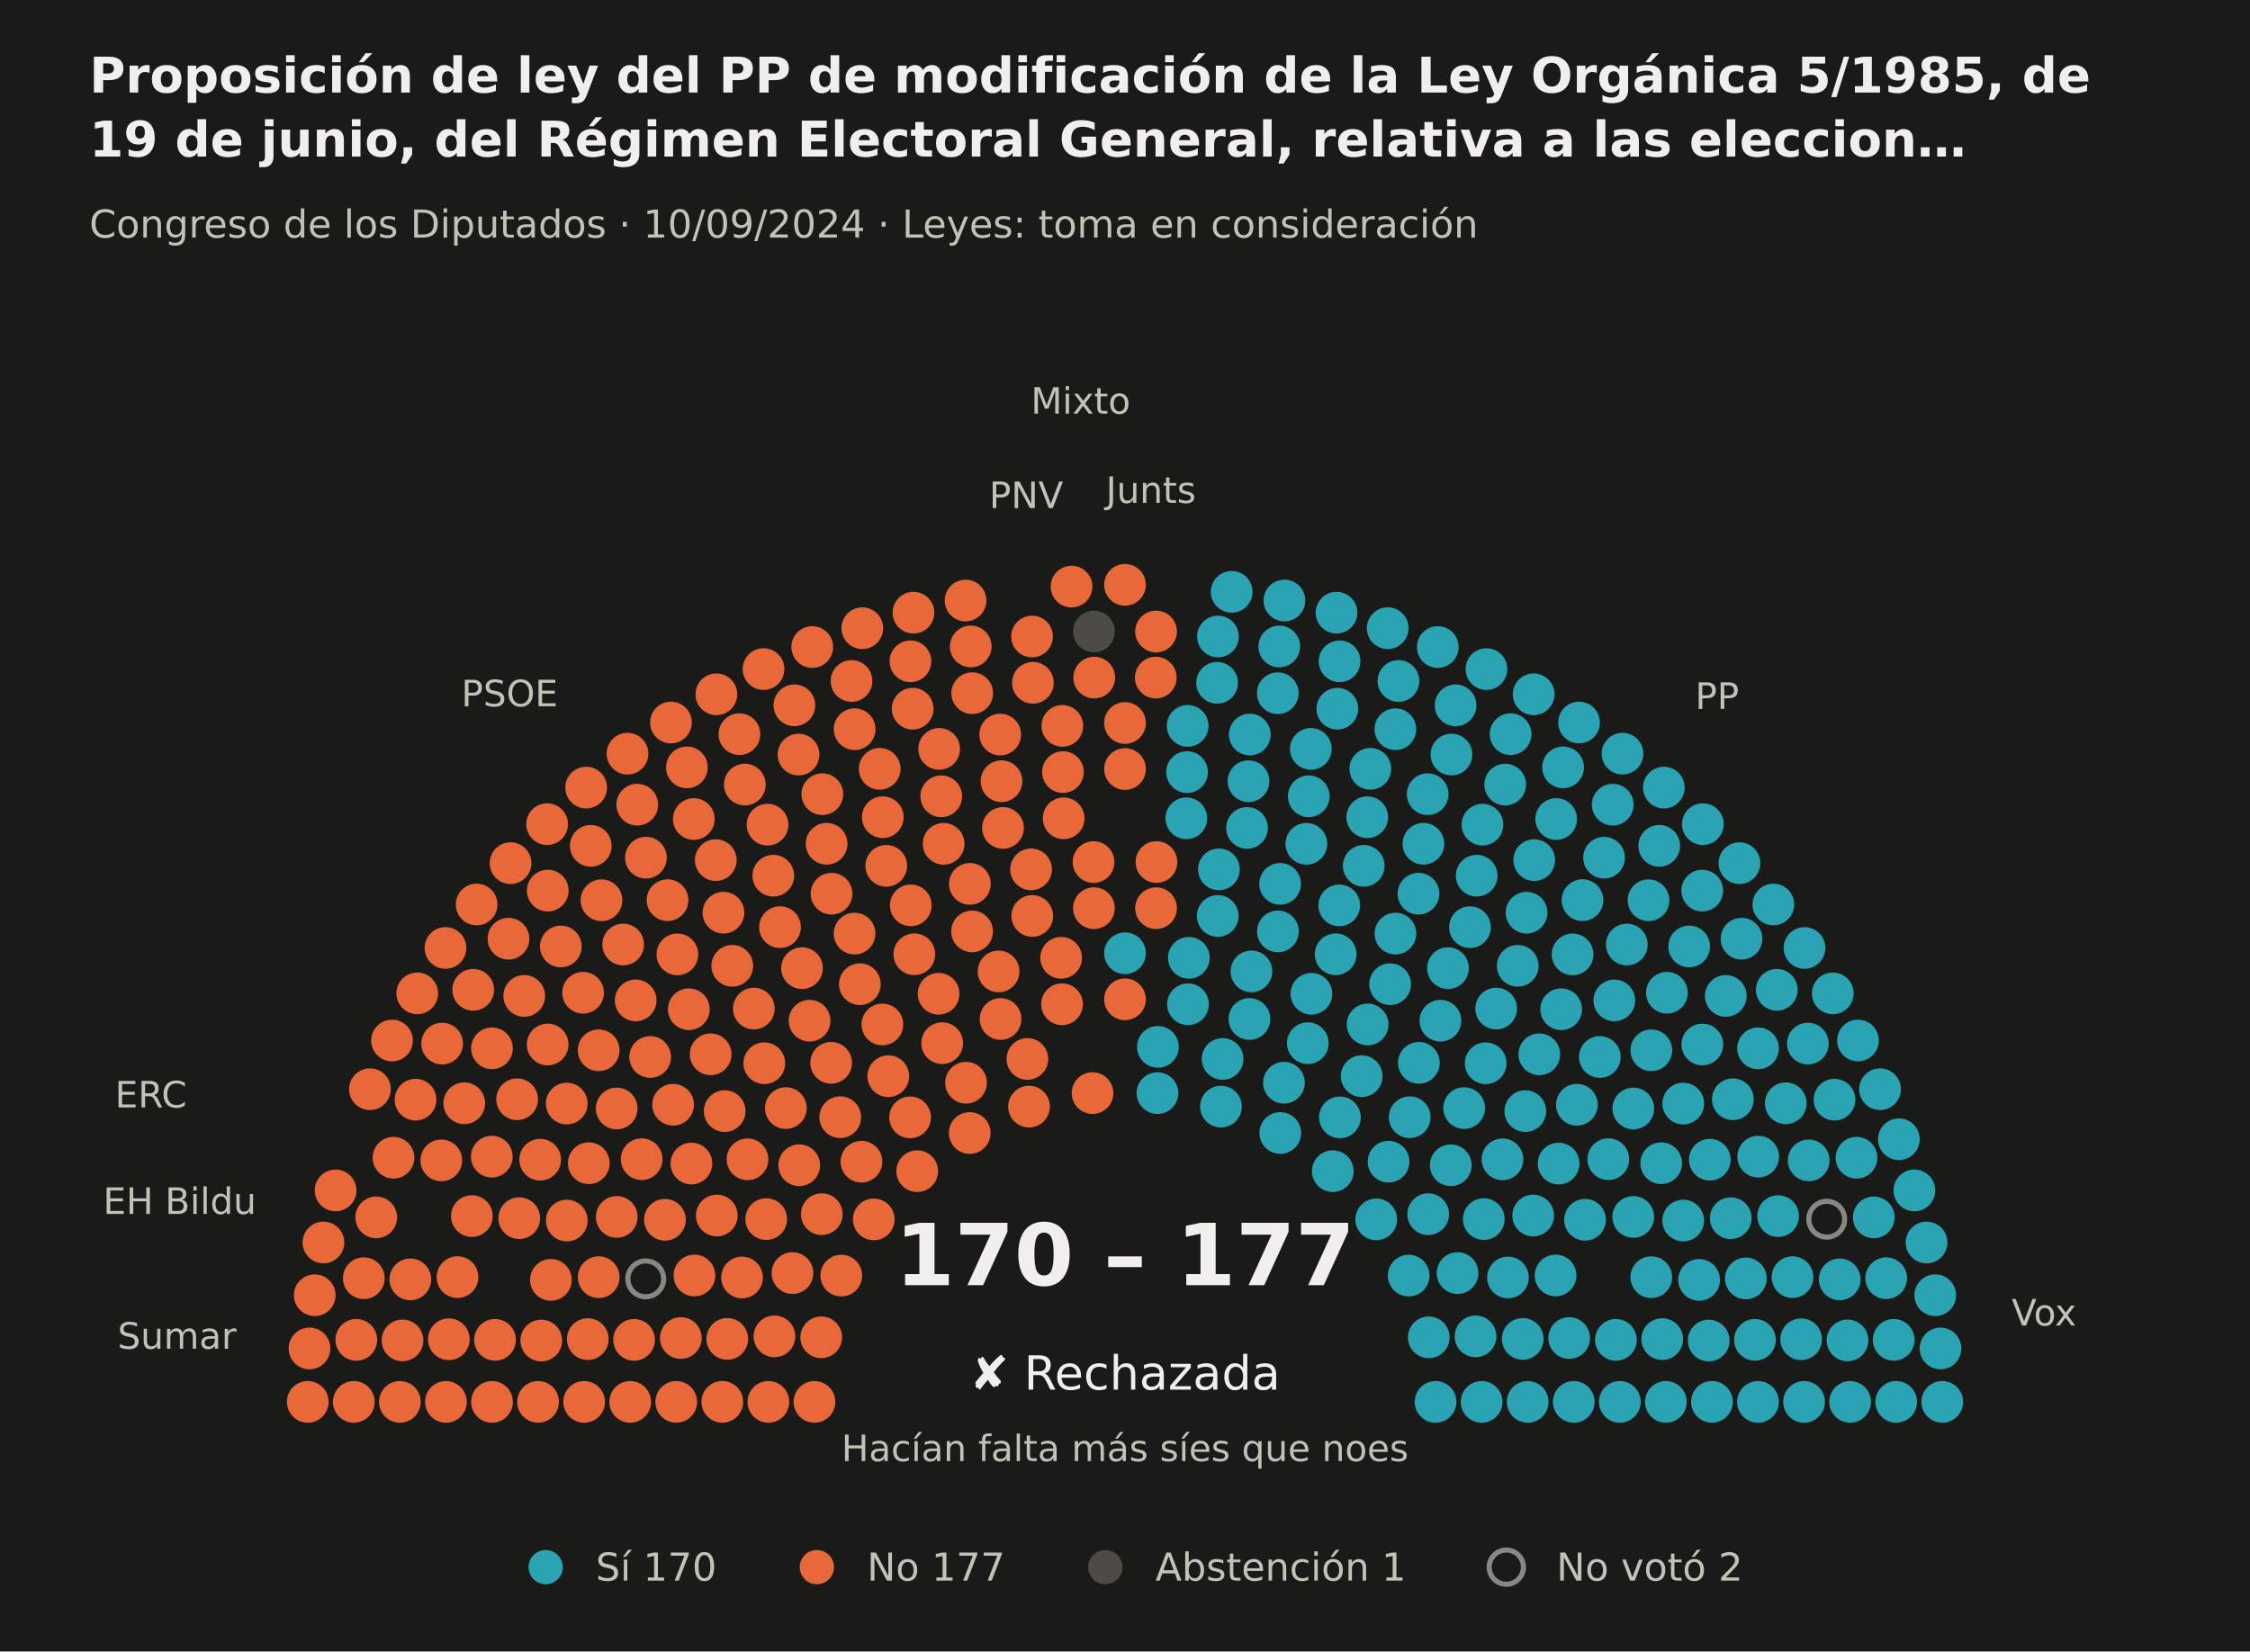
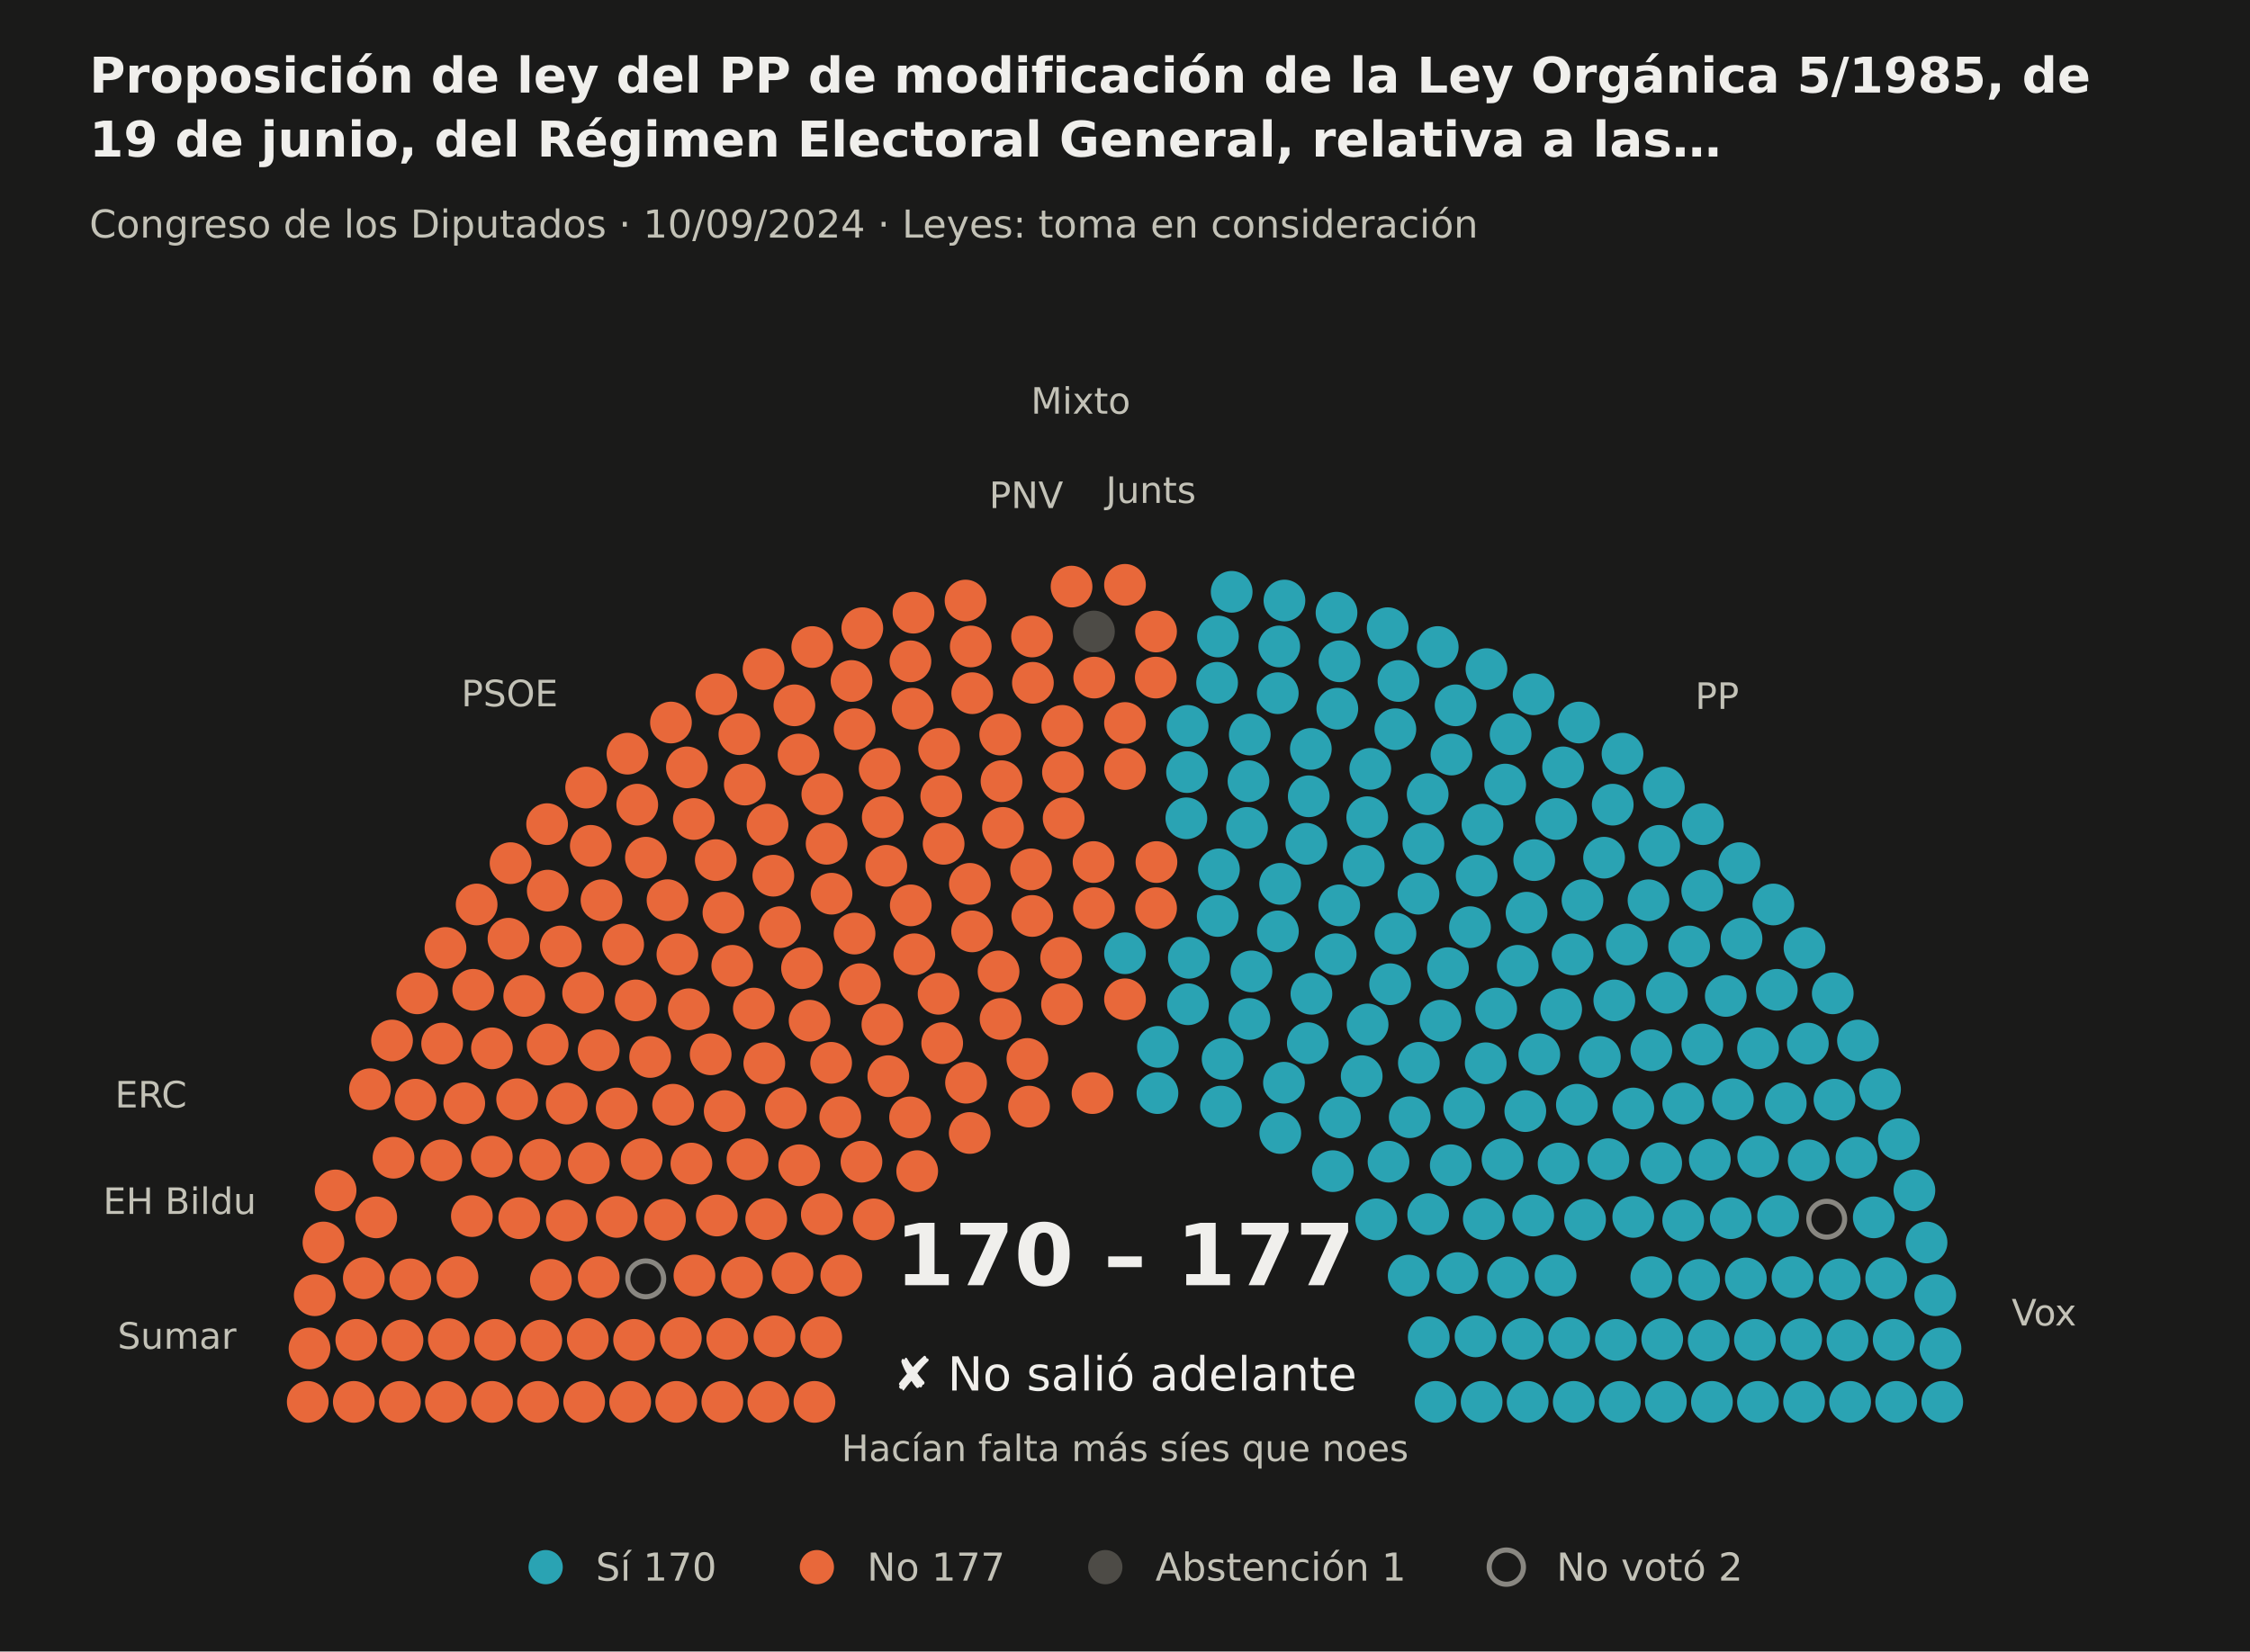
<svg xmlns="http://www.w3.org/2000/svg" xmlns:xlink="http://www.w3.org/1999/xlink" width="525.6pt" height="385.884pt" viewBox="0 0 525.6 385.884" version="1.1">
  <defs>
    <style type="text/css">*{stroke-linejoin: round; stroke-linecap: butt}</style>
  </defs>
  <g id="figure_1">
    <g id="patch_1">
      <path d="M 0 385.884  L 525.6 385.884  L 525.6 0  L 0 0  z " style="fill: #1a1a19" />
    </g>
    <g id="axes_1">
      <g id="PathCollection_1">
        <defs>
          <path id="m3e438a8b8c" d="M 0 4.873  C 1.292 4.873 2.532 4.36 3.446 3.446  C 4.36 2.532 4.873 1.292 4.873 0  C 4.873 -1.292 4.36 -2.532 3.446 -3.446  C 2.532 -4.36 1.292 -4.873 0 -4.873  C -1.292 -4.873 -2.532 -4.36 -3.446 -3.446  C -4.36 -2.532 -4.873 -1.292 -4.873 0  C -4.873 1.292 -4.36 2.532 -3.446 3.446  C -2.532 4.36 -1.292 4.873 0 4.873  z " />
        </defs>
        <g clip-path="url(#p0f7a6aeadc)">
          <use xlink:href="#m3e438a8b8c" x="262.8" y="222.732" style="fill: #2aa3b3" />
          <use xlink:href="#m3e438a8b8c" x="270.486" y="244.608" style="fill: #2aa3b3" />
          <use xlink:href="#m3e438a8b8c" x="277.436" y="169.607" style="fill: #2aa3b3" />
          <use xlink:href="#m3e438a8b8c" x="277.294" y="180.403" style="fill: #2aa3b3" />
          <use xlink:href="#m3e438a8b8c" x="270.383" y="255.411" style="fill: #2aa3b3" />
          <use xlink:href="#m3e438a8b8c" x="277.132" y="191.202" style="fill: #2aa3b3" />
          <use xlink:href="#m3e438a8b8c" x="284.515" y="148.723" style="fill: #2aa3b3" />
          <use xlink:href="#m3e438a8b8c" x="284.315" y="159.542" style="fill: #2aa3b3" />
          <use xlink:href="#m3e438a8b8c" x="287.719" y="138.283" style="fill: #2aa3b3" />
          <use xlink:href="#m3e438a8b8c" x="277.718" y="223.799" style="fill: #2aa3b3" />
          <use xlink:href="#m3e438a8b8c" x="277.515" y="234.651" style="fill: #2aa3b3" />
          <use xlink:href="#m3e438a8b8c" x="284.74" y="203.131" style="fill: #2aa3b3" />
          <use xlink:href="#m3e438a8b8c" x="291.948" y="171.631" style="fill: #2aa3b3" />
          <use xlink:href="#m3e438a8b8c" x="284.459" y="214.019" style="fill: #2aa3b3" />
          <use xlink:href="#m3e438a8b8c" x="291.648" y="182.532" style="fill: #2aa3b3" />
          <use xlink:href="#m3e438a8b8c" x="300.045" y="140.318" style="fill: #2aa3b3" />
          <use xlink:href="#m3e438a8b8c" x="298.834" y="151.05" style="fill: #2aa3b3" />
          <use xlink:href="#m3e438a8b8c" x="291.306" y="193.447" style="fill: #2aa3b3" />
          <use xlink:href="#m3e438a8b8c" x="298.487" y="161.972" style="fill: #2aa3b3" />
          <use xlink:href="#m3e438a8b8c" x="312.211" y="143.155" style="fill: #2aa3b3" />
          <use xlink:href="#m3e438a8b8c" x="285.598" y="247.433" style="fill: #2aa3b3" />
          <use xlink:href="#m3e438a8b8c" x="306.211" y="174.986" style="fill: #2aa3b3" />
          <use xlink:href="#m3e438a8b8c" x="312.921" y="154.522" style="fill: #2aa3b3" />
          <use xlink:href="#m3e438a8b8c" x="292.333" y="226.978" style="fill: #2aa3b3" />
          <use xlink:href="#m3e438a8b8c" x="299.037" y="206.519" style="fill: #2aa3b3" />
          <use xlink:href="#m3e438a8b8c" x="305.724" y="186.058" style="fill: #2aa3b3" />
          <use xlink:href="#m3e438a8b8c" x="312.401" y="165.595" style="fill: #2aa3b3" />
          <use xlink:href="#m3e438a8b8c" x="285.218" y="258.564" style="fill: #2aa3b3" />
          <use xlink:href="#m3e438a8b8c" x="291.868" y="238.096" style="fill: #2aa3b3" />
          <use xlink:href="#m3e438a8b8c" x="298.518" y="217.629" style="fill: #2aa3b3" />
          <use xlink:href="#m3e438a8b8c" x="305.169" y="197.162" style="fill: #2aa3b3" />
          <use xlink:href="#m3e438a8b8c" x="324.166" y="146.781" style="fill: #2aa3b3" />
          <use xlink:href="#m3e438a8b8c" x="326.682" y="159.117" style="fill: #2aa3b3" />
          <use xlink:href="#m3e438a8b8c" x="320.103" y="179.642" style="fill: #2aa3b3" />
          <use xlink:href="#m3e438a8b8c" x="325.958" y="170.385" style="fill: #2aa3b3" />
          <use xlink:href="#m3e438a8b8c" x="319.387" y="190.947" style="fill: #2aa3b3" />
          <use xlink:href="#m3e438a8b8c" x="335.858" y="151.182" style="fill: #2aa3b3" />
          <use xlink:href="#m3e438a8b8c" x="312.844" y="211.545" style="fill: #2aa3b3" />
          <use xlink:href="#m3e438a8b8c" x="318.567" y="202.305" style="fill: #2aa3b3" />
          <use xlink:href="#m3e438a8b8c" x="306.346" y="232.205" style="fill: #2aa3b3" />
          <use xlink:href="#m3e438a8b8c" x="312.014" y="222.973" style="fill: #2aa3b3" />
          <use xlink:href="#m3e438a8b8c" x="340.028" y="164.803" style="fill: #2aa3b3" />
          <use xlink:href="#m3e438a8b8c" x="347.237" y="156.337" style="fill: #2aa3b3" />
          <use xlink:href="#m3e438a8b8c" x="299.933" y="252.986" style="fill: #2aa3b3" />
          <use xlink:href="#m3e438a8b8c" x="333.507" y="185.56" style="fill: #2aa3b3" />
          <use xlink:href="#m3e438a8b8c" x="339.059" y="176.307" style="fill: #2aa3b3" />
          <use xlink:href="#m3e438a8b8c" x="305.505" y="243.745" style="fill: #2aa3b3" />
          <use xlink:href="#m3e438a8b8c" x="332.504" y="197.151" style="fill: #2aa3b3" />
          <use xlink:href="#m3e438a8b8c" x="299.073" y="264.732" style="fill: #2aa3b3" />
          <use xlink:href="#m3e438a8b8c" x="325.974" y="218.139" style="fill: #2aa3b3" />
          <use xlink:href="#m3e438a8b8c" x="331.354" y="208.82" style="fill: #2aa3b3" />
          <use xlink:href="#m3e438a8b8c" x="352.874" y="171.545" style="fill: #2aa3b3" />
          <use xlink:href="#m3e438a8b8c" x="358.255" y="162.226" style="fill: #2aa3b3" />
          <use xlink:href="#m3e438a8b8c" x="351.612" y="183.319" style="fill: #2aa3b3" />
          <use xlink:href="#m3e438a8b8c" x="346.307" y="192.69" style="fill: #2aa3b3" />
          <use xlink:href="#m3e438a8b8c" x="324.734" y="229.965" style="fill: #2aa3b3" />
          <use xlink:href="#m3e438a8b8c" x="319.473" y="239.373" style="fill: #2aa3b3" />
          <use xlink:href="#m3e438a8b8c" x="344.951" y="204.611" style="fill: #2aa3b3" />
          <use xlink:href="#m3e438a8b8c" x="368.863" y="168.823" style="fill: #2aa3b3" />
          <use xlink:href="#m3e438a8b8c" x="365.136" y="179.299" style="fill: #2aa3b3" />
          <use xlink:href="#m3e438a8b8c" x="318.091" y="251.457" style="fill: #2aa3b3" />
          <use xlink:href="#m3e438a8b8c" x="343.39" y="216.636" style="fill: #2aa3b3" />
          <use xlink:href="#m3e438a8b8c" x="363.524" y="191.371" style="fill: #2aa3b3" />
          <use xlink:href="#m3e438a8b8c" x="338.249" y="226.213" style="fill: #2aa3b3" />
          <use xlink:href="#m3e438a8b8c" x="313.003" y="261.079" style="fill: #2aa3b3" />
          <use xlink:href="#m3e438a8b8c" x="358.395" y="200.971" style="fill: #2aa3b3" />
          <use xlink:href="#m3e438a8b8c" x="379.018" y="176.1" style="fill: #2aa3b3" />
          <use xlink:href="#m3e438a8b8c" x="376.734" y="188.014" style="fill: #2aa3b3" />
          <use xlink:href="#m3e438a8b8c" x="356.606" y="213.255" style="fill: #2aa3b3" />
          <use xlink:href="#m3e438a8b8c" x="336.478" y="238.497" style="fill: #2aa3b3" />
          <use xlink:href="#m3e438a8b8c" x="331.447" y="248.336" style="fill: #2aa3b3" />
          <use xlink:href="#m3e438a8b8c" x="388.675" y="184.025" style="fill: #2aa3b3" />
          <use xlink:href="#m3e438a8b8c" x="374.711" y="200.403" style="fill: #2aa3b3" />
          <use xlink:href="#m3e438a8b8c" x="311.342" y="273.647" style="fill: #2aa3b3" />
          <use xlink:href="#m3e438a8b8c" x="354.543" y="225.668" style="fill: #2aa3b3" />
          <use xlink:href="#m3e438a8b8c" x="369.667" y="210.331" style="fill: #2aa3b3" />
          <use xlink:href="#m3e438a8b8c" x="349.505" y="235.657" style="fill: #2aa3b3" />
          <use xlink:href="#m3e438a8b8c" x="387.593" y="197.635" style="fill: #2aa3b3" />
          <use xlink:href="#m3e438a8b8c" x="329.315" y="261.044" style="fill: #2aa3b3" />
          <use xlink:href="#m3e438a8b8c" x="367.358" y="223" style="fill: #2aa3b3" />
          <use xlink:href="#m3e438a8b8c" x="397.793" y="192.565" style="fill: #2aa3b3" />
          <use xlink:href="#m3e438a8b8c" x="385.091" y="210.352" style="fill: #2aa3b3" />
          <use xlink:href="#m3e438a8b8c" x="347.059" y="248.434" style="fill: #2aa3b3" />
          <use xlink:href="#m3e438a8b8c" x="324.364" y="271.436" style="fill: #2aa3b3" />
          <use xlink:href="#m3e438a8b8c" x="380.028" y="220.691" style="fill: #2aa3b3" />
          <use xlink:href="#m3e438a8b8c" x="364.691" y="235.816" style="fill: #2aa3b3" />
          <use xlink:href="#m3e438a8b8c" x="397.643" y="208.098" style="fill: #2aa3b3" />
          <use xlink:href="#m3e438a8b8c" x="406.333" y="201.683" style="fill: #2aa3b3" />
          <use xlink:href="#m3e438a8b8c" x="342.023" y="258.912" style="fill: #2aa3b3" />
          <use xlink:href="#m3e438a8b8c" x="359.587" y="246.344" style="fill: #2aa3b3" />
          <use xlink:href="#m3e438a8b8c" x="377.103" y="233.752" style="fill: #2aa3b3" />
          <use xlink:href="#m3e438a8b8c" x="394.59" y="221.145" style="fill: #2aa3b3" />
          <use xlink:href="#m3e438a8b8c" x="414.258" y="211.34" style="fill: #2aa3b3" />
          <use xlink:href="#m3e438a8b8c" x="389.388" y="231.964" style="fill: #2aa3b3" />
          <use xlink:href="#m3e438a8b8c" x="406.819" y="219.336" style="fill: #2aa3b3" />
          <use xlink:href="#m3e438a8b8c" x="321.491" y="284.917" style="fill: #2aa3b3" />
          <use xlink:href="#m3e438a8b8c" x="338.901" y="272.268" style="fill: #2aa3b3" />
          <use xlink:href="#m3e438a8b8c" x="356.312" y="259.618" style="fill: #2aa3b3" />
          <use xlink:href="#m3e438a8b8c" x="373.722" y="246.969" style="fill: #2aa3b3" />
          <use xlink:href="#m3e438a8b8c" x="403.14" y="232.705" style="fill: #2aa3b3" />
          <use xlink:href="#m3e438a8b8c" x="385.748" y="245.408" style="fill: #2aa3b3" />
          <use xlink:href="#m3e438a8b8c" x="421.535" y="221.495" style="fill: #2aa3b3" />
          <use xlink:href="#m3e438a8b8c" x="368.361" y="258.13" style="fill: #2aa3b3" />
          <use xlink:href="#m3e438a8b8c" x="350.986" y="270.885" style="fill: #2aa3b3" />
          <use xlink:href="#m3e438a8b8c" x="415.06" y="231.275" style="fill: #2aa3b3" />
          <use xlink:href="#m3e438a8b8c" x="333.628" y="283.704" style="fill: #2aa3b3" />
          <use xlink:href="#m3e438a8b8c" x="397.668" y="244.052" style="fill: #2aa3b3" />
          <use xlink:href="#m3e438a8b8c" x="381.539" y="259.005" style="fill: #2aa3b3" />
          <use xlink:href="#m3e438a8b8c" x="428.132" y="232.104" style="fill: #2aa3b3" />
          <use xlink:href="#m3e438a8b8c" x="410.678" y="244.949" style="fill: #2aa3b3" />
          <use xlink:href="#m3e438a8b8c" x="364.089" y="271.874" style="fill: #2aa3b3" />
          <use xlink:href="#m3e438a8b8c" x="393.208" y="257.854" style="fill: #2aa3b3" />
          <use xlink:href="#m3e438a8b8c" x="422.314" y="243.839" style="fill: #2aa3b3" />
          <use xlink:href="#m3e438a8b8c" x="346.614" y="284.853" style="fill: #2aa3b3" />
          <use xlink:href="#m3e438a8b8c" x="375.708" y="270.854" style="fill: #2aa3b3" />
          <use xlink:href="#m3e438a8b8c" x="404.798" y="256.852" style="fill: #2aa3b3" />
          <use xlink:href="#m3e438a8b8c" x="434.021" y="243.122" style="fill: #2aa3b3" />
          <use xlink:href="#m3e438a8b8c" x="358.153" y="284.012" style="fill: #2aa3b3" />
          <use xlink:href="#m3e438a8b8c" x="417.152" y="257.787" style="fill: #2aa3b3" />
          <use xlink:href="#m3e438a8b8c" x="329.074" y="298.052" style="fill: #2aa3b3" />
          <use xlink:href="#m3e438a8b8c" x="388.054" y="271.792" style="fill: #2aa3b3" />
          <use xlink:href="#m3e438a8b8c" x="428.533" y="256.946" style="fill: #2aa3b3" />
          <use xlink:href="#m3e438a8b8c" x="399.412" y="270.972" style="fill: #2aa3b3" />
          <use xlink:href="#m3e438a8b8c" x="439.177" y="254.501" style="fill: #2aa3b3" />
          <use xlink:href="#m3e438a8b8c" x="370.27" y="285.008" style="fill: #2aa3b3" />
          <use xlink:href="#m3e438a8b8c" x="340.48" y="297.465" style="fill: #2aa3b3" />
          <use xlink:href="#m3e438a8b8c" x="410.716" y="270.255" style="fill: #2aa3b3" />
          <use xlink:href="#m3e438a8b8c" x="381.527" y="284.345" style="fill: #2aa3b3" />
          <use xlink:href="#m3e438a8b8c" x="422.513" y="271.129" style="fill: #2aa3b3" />
          <use xlink:href="#m3e438a8b8c" x="443.578" y="266.193" style="fill: #2aa3b3" />
          <use xlink:href="#m3e438a8b8c" x="433.678" y="270.511" style="fill: #2aa3b3" />
          <use xlink:href="#m3e438a8b8c" x="352.262" y="298.491" style="fill: #2aa3b3" />
          <use xlink:href="#m3e438a8b8c" x="393.197" y="285.19" style="fill: #2aa3b3" />
          <use xlink:href="#m3e438a8b8c" x="404.301" y="284.635" style="fill: #2aa3b3" />
          <use xlink:href="#m3e438a8b8c" x="363.38" y="298.026" style="fill: #2aa3b3" />
          <use xlink:href="#m3e438a8b8c" x="415.373" y="284.148" style="fill: #2aa3b3" />
          <use xlink:href="#m3e438a8b8c" x="447.204" y="278.148" style="fill: #2aa3b3" />
          <use xlink:href="#m3e438a8b8c" x="437.714" y="284.446" style="fill: #2aa3b3" />
          <use xlink:href="#m3e438a8b8c" x="385.741" y="298.421" style="fill: #2aa3b3" />
          <use xlink:href="#m3e438a8b8c" x="333.76" y="312.475" style="fill: #2aa3b3" />
          <use xlink:href="#m3e438a8b8c" x="396.911" y="299.052" style="fill: #2aa3b3" />
          <use xlink:href="#m3e438a8b8c" x="407.827" y="298.711" style="fill: #2aa3b3" />
          <use xlink:href="#m3e438a8b8c" x="450.041" y="290.314" style="fill: #2aa3b3" />
          <use xlink:href="#m3e438a8b8c" x="344.687" y="312.251" style="fill: #2aa3b3" />
          <use xlink:href="#m3e438a8b8c" x="418.727" y="298.411" style="fill: #2aa3b3" />
          <use xlink:href="#m3e438a8b8c" x="429.752" y="298.932" style="fill: #2aa3b3" />
          <use xlink:href="#m3e438a8b8c" x="440.616" y="298.661" style="fill: #2aa3b3" />
          <use xlink:href="#m3e438a8b8c" x="355.708" y="312.843" style="fill: #2aa3b3" />
          <use xlink:href="#m3e438a8b8c" x="366.559" y="312.64" style="fill: #2aa3b3" />
          <use xlink:href="#m3e438a8b8c" x="452.076" y="302.64" style="fill: #2aa3b3" />
          <use xlink:href="#m3e438a8b8c" x="377.475" y="313.072" style="fill: #2aa3b3" />
          <use xlink:href="#m3e438a8b8c" x="388.293" y="312.891" style="fill: #2aa3b3" />
          <use xlink:href="#m3e438a8b8c" x="399.156" y="313.227" style="fill: #2aa3b3" />
          <use xlink:href="#m3e438a8b8c" x="409.956" y="313.065" style="fill: #2aa3b3" />
          <use xlink:href="#m3e438a8b8c" x="420.751" y="312.922" style="fill: #2aa3b3" />
          <use xlink:href="#m3e438a8b8c" x="431.578" y="313.193" style="fill: #2aa3b3" />
          <use xlink:href="#m3e438a8b8c" x="442.365" y="313.063" style="fill: #2aa3b3" />
          <use xlink:href="#m3e438a8b8c" x="453.3" y="315.072" style="fill: #2aa3b3" />
          <use xlink:href="#m3e438a8b8c" x="335.345" y="327.559" style="fill: #2aa3b3" />
          <use xlink:href="#m3e438a8b8c" x="346.106" y="327.559" style="fill: #2aa3b3" />
          <use xlink:href="#m3e438a8b8c" x="356.866" y="327.559" style="fill: #2aa3b3" />
          <use xlink:href="#m3e438a8b8c" x="367.626" y="327.559" style="fill: #2aa3b3" />
          <use xlink:href="#m3e438a8b8c" x="378.387" y="327.559" style="fill: #2aa3b3" />
          <use xlink:href="#m3e438a8b8c" x="389.147" y="327.559" style="fill: #2aa3b3" />
          <use xlink:href="#m3e438a8b8c" x="399.907" y="327.559" style="fill: #2aa3b3" />
          <use xlink:href="#m3e438a8b8c" x="410.668" y="327.559" style="fill: #2aa3b3" />
          <use xlink:href="#m3e438a8b8c" x="421.428" y="327.559" style="fill: #2aa3b3" />
          <use xlink:href="#m3e438a8b8c" x="432.188" y="327.559" style="fill: #2aa3b3" />
          <use xlink:href="#m3e438a8b8c" x="442.949" y="327.559" style="fill: #2aa3b3" />
          <use xlink:href="#m3e438a8b8c" x="453.709" y="327.559" style="fill: #2aa3b3" />
        </g>
      </g>
      <g id="PathCollection_2">
        <defs>
          <path id="m6b6312dc96" d="M 0 4.873  C 1.292 4.873 2.532 4.36 3.446 3.446  C 4.36 2.532 4.873 1.292 4.873 0  C 4.873 -1.292 4.36 -2.532 3.446 -3.446  C 2.532 -4.36 1.292 -4.873 0 -4.873  C -1.292 -4.873 -2.532 -4.36 -3.446 -3.446  C -4.36 -2.532 -4.873 -1.292 -4.873 0  C -4.873 1.292 -4.36 2.532 -3.446 3.446  C -2.532 4.36 -1.292 4.873 0 4.873  z " />
        </defs>
        <g clip-path="url(#p0f7a6aeadc)">
          <use xlink:href="#m6b6312dc96" x="190.255" y="327.559" style="fill: #e8683a" />
          <use xlink:href="#m6b6312dc96" x="179.494" y="327.559" style="fill: #e8683a" />
          <use xlink:href="#m6b6312dc96" x="168.734" y="327.559" style="fill: #e8683a" />
          <use xlink:href="#m6b6312dc96" x="157.974" y="327.559" style="fill: #e8683a" />
          <use xlink:href="#m6b6312dc96" x="147.213" y="327.559" style="fill: #e8683a" />
          <use xlink:href="#m6b6312dc96" x="136.453" y="327.559" style="fill: #e8683a" />
          <use xlink:href="#m6b6312dc96" x="125.693" y="327.559" style="fill: #e8683a" />
          <use xlink:href="#m6b6312dc96" x="114.932" y="327.559" style="fill: #e8683a" />
          <use xlink:href="#m6b6312dc96" x="104.172" y="327.559" style="fill: #e8683a" />
          <use xlink:href="#m6b6312dc96" x="93.412" y="327.559" style="fill: #e8683a" />
          <use xlink:href="#m6b6312dc96" x="82.651" y="327.559" style="fill: #e8683a" />
          <use xlink:href="#m6b6312dc96" x="71.891" y="327.559" style="fill: #e8683a" />
          <use xlink:href="#m6b6312dc96" x="72.3" y="315.072" style="fill: #e8683a" />
          <use xlink:href="#m6b6312dc96" x="83.235" y="313.063" style="fill: #e8683a" />
          <use xlink:href="#m6b6312dc96" x="94.022" y="313.193" style="fill: #e8683a" />
          <use xlink:href="#m6b6312dc96" x="104.849" y="312.922" style="fill: #e8683a" />
          <use xlink:href="#m6b6312dc96" x="115.644" y="313.065" style="fill: #e8683a" />
          <use xlink:href="#m6b6312dc96" x="126.444" y="313.227" style="fill: #e8683a" />
          <use xlink:href="#m6b6312dc96" x="137.307" y="312.891" style="fill: #e8683a" />
          <use xlink:href="#m6b6312dc96" x="148.125" y="313.072" style="fill: #e8683a" />
          <use xlink:href="#m6b6312dc96" x="73.524" y="302.64" style="fill: #e8683a" />
          <use xlink:href="#m6b6312dc96" x="159.041" y="312.64" style="fill: #e8683a" />
          <use xlink:href="#m6b6312dc96" x="169.892" y="312.843" style="fill: #e8683a" />
          <use xlink:href="#m6b6312dc96" x="84.984" y="298.661" style="fill: #e8683a" />
          <use xlink:href="#m6b6312dc96" x="95.848" y="298.932" style="fill: #e8683a" />
          <use xlink:href="#m6b6312dc96" x="180.913" y="312.251" style="fill: #e8683a" />
          <use xlink:href="#m6b6312dc96" x="106.873" y="298.411" style="fill: #e8683a" />
          <use xlink:href="#m6b6312dc96" x="75.559" y="290.314" style="fill: #e8683a" />
          <use xlink:href="#m6b6312dc96" x="191.84" y="312.475" style="fill: #e8683a" />
          <use xlink:href="#m6b6312dc96" x="128.689" y="299.052" style="fill: #e8683a" />
          <use xlink:href="#m6b6312dc96" x="139.859" y="298.421" style="fill: #e8683a" />
          <use xlink:href="#m6b6312dc96" x="87.886" y="284.446" style="fill: #e8683a" />
          <use xlink:href="#m6b6312dc96" x="78.396" y="278.148" style="fill: #e8683a" />
          <use xlink:href="#m6b6312dc96" x="110.227" y="284.148" style="fill: #e8683a" />
          <use xlink:href="#m6b6312dc96" x="162.22" y="298.026" style="fill: #e8683a" />
          <use xlink:href="#m6b6312dc96" x="121.299" y="284.635" style="fill: #e8683a" />
          <use xlink:href="#m6b6312dc96" x="173.338" y="298.491" style="fill: #e8683a" />
          <use xlink:href="#m6b6312dc96" x="132.403" y="285.19" style="fill: #e8683a" />
          <use xlink:href="#m6b6312dc96" x="91.922" y="270.511" style="fill: #e8683a" />
          <use xlink:href="#m6b6312dc96" x="103.087" y="271.129" style="fill: #e8683a" />
          <use xlink:href="#m6b6312dc96" x="144.073" y="284.345" style="fill: #e8683a" />
          <use xlink:href="#m6b6312dc96" x="185.12" y="297.465" style="fill: #e8683a" />
          <use xlink:href="#m6b6312dc96" x="114.884" y="270.255" style="fill: #e8683a" />
          <use xlink:href="#m6b6312dc96" x="155.33" y="285.008" style="fill: #e8683a" />
          <use xlink:href="#m6b6312dc96" x="126.188" y="270.972" style="fill: #e8683a" />
          <use xlink:href="#m6b6312dc96" x="86.423" y="254.501" style="fill: #e8683a" />
          <use xlink:href="#m6b6312dc96" x="97.067" y="256.946" style="fill: #e8683a" />
          <use xlink:href="#m6b6312dc96" x="196.526" y="298.052" style="fill: #e8683a" />
          <use xlink:href="#m6b6312dc96" x="137.546" y="271.792" style="fill: #e8683a" />
          <use xlink:href="#m6b6312dc96" x="108.448" y="257.787" style="fill: #e8683a" />
          <use xlink:href="#m6b6312dc96" x="167.447" y="284.012" style="fill: #e8683a" />
          <use xlink:href="#m6b6312dc96" x="91.579" y="243.122" style="fill: #e8683a" />
          <use xlink:href="#m6b6312dc96" x="120.802" y="256.852" style="fill: #e8683a" />
          <use xlink:href="#m6b6312dc96" x="149.892" y="270.854" style="fill: #e8683a" />
          <use xlink:href="#m6b6312dc96" x="178.986" y="284.853" style="fill: #e8683a" />
          <use xlink:href="#m6b6312dc96" x="103.286" y="243.839" style="fill: #e8683a" />
          <use xlink:href="#m6b6312dc96" x="132.392" y="257.854" style="fill: #e8683a" />
          <use xlink:href="#m6b6312dc96" x="161.511" y="271.874" style="fill: #e8683a" />
          <use xlink:href="#m6b6312dc96" x="114.922" y="244.949" style="fill: #e8683a" />
          <use xlink:href="#m6b6312dc96" x="144.061" y="259.005" style="fill: #e8683a" />
          <use xlink:href="#m6b6312dc96" x="97.468" y="232.104" style="fill: #e8683a" />
          <use xlink:href="#m6b6312dc96" x="191.972" y="283.704" style="fill: #e8683a" />
          <use xlink:href="#m6b6312dc96" x="127.932" y="244.052" style="fill: #e8683a" />
          <use xlink:href="#m6b6312dc96" x="110.54" y="231.275" style="fill: #e8683a" />
          <use xlink:href="#m6b6312dc96" x="174.614" y="270.885" style="fill: #e8683a" />
          <use xlink:href="#m6b6312dc96" x="157.239" y="258.13" style="fill: #e8683a" />
          <use xlink:href="#m6b6312dc96" x="139.852" y="245.408" style="fill: #e8683a" />
          <use xlink:href="#m6b6312dc96" x="104.065" y="221.495" style="fill: #e8683a" />
          <use xlink:href="#m6b6312dc96" x="122.46" y="232.705" style="fill: #e8683a" />
          <use xlink:href="#m6b6312dc96" x="204.109" y="284.917" style="fill: #e8683a" />
          <use xlink:href="#m6b6312dc96" x="186.699" y="272.268" style="fill: #e8683a" />
          <use xlink:href="#m6b6312dc96" x="169.288" y="259.618" style="fill: #e8683a" />
          <use xlink:href="#m6b6312dc96" x="151.878" y="246.969" style="fill: #e8683a" />
          <use xlink:href="#m6b6312dc96" x="118.781" y="219.336" style="fill: #e8683a" />
          <use xlink:href="#m6b6312dc96" x="136.212" y="231.964" style="fill: #e8683a" />
          <use xlink:href="#m6b6312dc96" x="111.342" y="211.34" style="fill: #e8683a" />
          <use xlink:href="#m6b6312dc96" x="131.01" y="221.145" style="fill: #e8683a" />
          <use xlink:href="#m6b6312dc96" x="148.497" y="233.752" style="fill: #e8683a" />
          <use xlink:href="#m6b6312dc96" x="166.012" y="246.344" style="fill: #e8683a" />
          <use xlink:href="#m6b6312dc96" x="183.577" y="258.912" style="fill: #e8683a" />
          <use xlink:href="#m6b6312dc96" x="119.267" y="201.683" style="fill: #e8683a" />
          <use xlink:href="#m6b6312dc96" x="127.957" y="208.098" style="fill: #e8683a" />
          <use xlink:href="#m6b6312dc96" x="160.909" y="235.816" style="fill: #e8683a" />
          <use xlink:href="#m6b6312dc96" x="201.236" y="271.436" style="fill: #e8683a" />
          <use xlink:href="#m6b6312dc96" x="145.572" y="220.691" style="fill: #e8683a" />
          <use xlink:href="#m6b6312dc96" x="178.541" y="248.434" style="fill: #e8683a" />
          <use xlink:href="#m6b6312dc96" x="140.509" y="210.352" style="fill: #e8683a" />
          <use xlink:href="#m6b6312dc96" x="196.285" y="261.044" style="fill: #e8683a" />
          <use xlink:href="#m6b6312dc96" x="158.242" y="223" style="fill: #e8683a" />
          <use xlink:href="#m6b6312dc96" x="127.807" y="192.565" style="fill: #e8683a" />
          <use xlink:href="#m6b6312dc96" x="138.007" y="197.635" style="fill: #e8683a" />
          <use xlink:href="#m6b6312dc96" x="176.095" y="235.657" style="fill: #e8683a" />
          <use xlink:href="#m6b6312dc96" x="155.933" y="210.331" style="fill: #e8683a" />
          <use xlink:href="#m6b6312dc96" x="214.258" y="273.647" style="fill: #e8683a" />
          <use xlink:href="#m6b6312dc96" x="171.057" y="225.668" style="fill: #e8683a" />
          <use xlink:href="#m6b6312dc96" x="150.889" y="200.403" style="fill: #e8683a" />
          <use xlink:href="#m6b6312dc96" x="136.925" y="184.025" style="fill: #e8683a" />
          <use xlink:href="#m6b6312dc96" x="194.153" y="248.336" style="fill: #e8683a" />
          <use xlink:href="#m6b6312dc96" x="189.122" y="238.497" style="fill: #e8683a" />
          <use xlink:href="#m6b6312dc96" x="168.994" y="213.255" style="fill: #e8683a" />
          <use xlink:href="#m6b6312dc96" x="148.866" y="188.014" style="fill: #e8683a" />
          <use xlink:href="#m6b6312dc96" x="146.582" y="176.1" style="fill: #e8683a" />
          <use xlink:href="#m6b6312dc96" x="212.597" y="261.079" style="fill: #e8683a" />
          <use xlink:href="#m6b6312dc96" x="167.205" y="200.971" style="fill: #e8683a" />
          <use xlink:href="#m6b6312dc96" x="187.351" y="226.213" style="fill: #e8683a" />
          <use xlink:href="#m6b6312dc96" x="162.076" y="191.371" style="fill: #e8683a" />
          <use xlink:href="#m6b6312dc96" x="207.509" y="251.457" style="fill: #e8683a" />
          <use xlink:href="#m6b6312dc96" x="182.21" y="216.636" style="fill: #e8683a" />
          <use xlink:href="#m6b6312dc96" x="160.464" y="179.299" style="fill: #e8683a" />
          <use xlink:href="#m6b6312dc96" x="180.649" y="204.611" style="fill: #e8683a" />
          <use xlink:href="#m6b6312dc96" x="156.737" y="168.823" style="fill: #e8683a" />
          <use xlink:href="#m6b6312dc96" x="206.127" y="239.373" style="fill: #e8683a" />
          <use xlink:href="#m6b6312dc96" x="200.866" y="229.965" style="fill: #e8683a" />
          <use xlink:href="#m6b6312dc96" x="179.293" y="192.69" style="fill: #e8683a" />
          <use xlink:href="#m6b6312dc96" x="173.988" y="183.319" style="fill: #e8683a" />
          <use xlink:href="#m6b6312dc96" x="226.527" y="264.732" style="fill: #e8683a" />
          <use xlink:href="#m6b6312dc96" x="199.626" y="218.139" style="fill: #e8683a" />
          <use xlink:href="#m6b6312dc96" x="194.246" y="208.82" style="fill: #e8683a" />
          <use xlink:href="#m6b6312dc96" x="172.726" y="171.545" style="fill: #e8683a" />
          <use xlink:href="#m6b6312dc96" x="167.345" y="162.226" style="fill: #e8683a" />
          <use xlink:href="#m6b6312dc96" x="193.096" y="197.151" style="fill: #e8683a" />
          <use xlink:href="#m6b6312dc96" x="220.095" y="243.745" style="fill: #e8683a" />
          <use xlink:href="#m6b6312dc96" x="186.541" y="176.307" style="fill: #e8683a" />
          <use xlink:href="#m6b6312dc96" x="225.667" y="252.986" style="fill: #e8683a" />
          <use xlink:href="#m6b6312dc96" x="192.093" y="185.56" style="fill: #e8683a" />
          <use xlink:href="#m6b6312dc96" x="178.363" y="156.337" style="fill: #e8683a" />
          <use xlink:href="#m6b6312dc96" x="185.572" y="164.803" style="fill: #e8683a" />
          <use xlink:href="#m6b6312dc96" x="213.586" y="222.973" style="fill: #e8683a" />
          <use xlink:href="#m6b6312dc96" x="219.254" y="232.205" style="fill: #e8683a" />
          <use xlink:href="#m6b6312dc96" x="207.033" y="202.305" style="fill: #e8683a" />
          <use xlink:href="#m6b6312dc96" x="212.756" y="211.545" style="fill: #e8683a" />
          <use xlink:href="#m6b6312dc96" x="206.213" y="190.947" style="fill: #e8683a" />
          <use xlink:href="#m6b6312dc96" x="189.742" y="151.182" style="fill: #e8683a" />
          <use xlink:href="#m6b6312dc96" x="199.642" y="170.385" style="fill: #e8683a" />
          <use xlink:href="#m6b6312dc96" x="205.497" y="179.642" style="fill: #e8683a" />
          <use xlink:href="#m6b6312dc96" x="198.918" y="159.117" style="fill: #e8683a" />
          <use xlink:href="#m6b6312dc96" x="201.434" y="146.781" style="fill: #e8683a" />
          <use xlink:href="#m6b6312dc96" x="240.382" y="258.564" style="fill: #e8683a" />
          <use xlink:href="#m6b6312dc96" x="233.732" y="238.096" style="fill: #e8683a" />
          <use xlink:href="#m6b6312dc96" x="227.082" y="217.629" style="fill: #e8683a" />
          <use xlink:href="#m6b6312dc96" x="220.431" y="197.162" style="fill: #e8683a" />
          <use xlink:href="#m6b6312dc96" x="213.199" y="165.595" style="fill: #e8683a" />
          <use xlink:href="#m6b6312dc96" x="219.876" y="186.058" style="fill: #e8683a" />
          <use xlink:href="#m6b6312dc96" x="226.563" y="206.519" style="fill: #e8683a" />
          <use xlink:href="#m6b6312dc96" x="233.267" y="226.978" style="fill: #e8683a" />
          <use xlink:href="#m6b6312dc96" x="212.679" y="154.522" style="fill: #e8683a" />
          <use xlink:href="#m6b6312dc96" x="240.002" y="247.433" style="fill: #e8683a" />
          <use xlink:href="#m6b6312dc96" x="219.389" y="174.986" style="fill: #e8683a" />
          <use xlink:href="#m6b6312dc96" x="213.389" y="143.155" style="fill: #e8683a" />
          <use xlink:href="#m6b6312dc96" x="227.113" y="161.972" style="fill: #e8683a" />
          <use xlink:href="#m6b6312dc96" x="234.294" y="193.447" style="fill: #e8683a" />
          <use xlink:href="#m6b6312dc96" x="226.766" y="151.05" style="fill: #e8683a" />
          <use xlink:href="#m6b6312dc96" x="233.952" y="182.532" style="fill: #e8683a" />
          <use xlink:href="#m6b6312dc96" x="225.555" y="140.318" style="fill: #e8683a" />
          <use xlink:href="#m6b6312dc96" x="241.141" y="214.019" style="fill: #e8683a" />
          <use xlink:href="#m6b6312dc96" x="233.652" y="171.631" style="fill: #e8683a" />
          <use xlink:href="#m6b6312dc96" x="240.86" y="203.131" style="fill: #e8683a" />
          <use xlink:href="#m6b6312dc96" x="248.085" y="234.651" style="fill: #e8683a" />
          <use xlink:href="#m6b6312dc96" x="247.882" y="223.799" style="fill: #e8683a" />
          <use xlink:href="#m6b6312dc96" x="241.285" y="159.542" style="fill: #e8683a" />
          <use xlink:href="#m6b6312dc96" x="241.085" y="148.723" style="fill: #e8683a" />
          <use xlink:href="#m6b6312dc96" x="255.217" y="255.411" style="fill: #e8683a" />
          <use xlink:href="#m6b6312dc96" x="248.468" y="191.202" style="fill: #e8683a" />
          <use xlink:href="#m6b6312dc96" x="248.306" y="180.403" style="fill: #e8683a" />
          <use xlink:href="#m6b6312dc96" x="248.164" y="169.607" style="fill: #e8683a" />
          <use xlink:href="#m6b6312dc96" x="250.314" y="137.058" style="fill: #e8683a" />
          <use xlink:href="#m6b6312dc96" x="255.542" y="212.2" style="fill: #e8683a" />
          <use xlink:href="#m6b6312dc96" x="255.454" y="201.425" style="fill: #e8683a" />
          <use xlink:href="#m6b6312dc96" x="255.611" y="158.323" style="fill: #e8683a" />
          <use xlink:href="#m6b6312dc96" x="262.8" y="233.492" style="fill: #e8683a" />
          <use xlink:href="#m6b6312dc96" x="262.8" y="179.691" style="fill: #e8683a" />
          <use xlink:href="#m6b6312dc96" x="262.8" y="168.93" style="fill: #e8683a" />
          <use xlink:href="#m6b6312dc96" x="262.8" y="136.649" style="fill: #e8683a" />
          <use xlink:href="#m6b6312dc96" x="270.054" y="147.556" style="fill: #e8683a" />
          <use xlink:href="#m6b6312dc96" x="269.989" y="158.323" style="fill: #e8683a" />
          <use xlink:href="#m6b6312dc96" x="270.146" y="201.425" style="fill: #e8683a" />
          <use xlink:href="#m6b6312dc96" x="270.058" y="212.2" style="fill: #e8683a" />
        </g>
      </g>
      <g id="PathCollection_3">
        <defs>
          <path id="m9049a30627" d="M 0 4.873  C 1.292 4.873 2.532 4.36 3.446 3.446  C 4.36 2.532 4.873 1.292 4.873 0  C 4.873 -1.292 4.36 -2.532 3.446 -3.446  C 2.532 -4.36 1.292 -4.873 0 -4.873  C -1.292 -4.873 -2.532 -4.36 -3.446 -3.446  C -4.36 -2.532 -4.873 -1.292 -4.873 0  C -4.873 1.292 -4.36 2.532 -3.446 3.446  C -2.532 4.36 -1.292 4.873 0 4.873  z " />
        </defs>
        <g clip-path="url(#p0f7a6aeadc)">
          <use xlink:href="#m9049a30627" x="255.546" y="147.556" style="fill: #4d4b46" />
        </g>
      </g>
      <g id="PathCollection_4">
        <defs>
          <path id="m7f354bedd1" d="M 0 4.183  C 1.109 4.183 2.174 3.743 2.958 2.958  C 3.743 2.174 4.183 1.109 4.183 0  C 4.183 -1.109 3.743 -2.174 2.958 -2.958  C 2.174 -3.743 1.109 -4.183 0 -4.183  C -1.109 -4.183 -2.174 -3.743 -2.958 -2.958  C -3.743 -2.174 -4.183 -1.109 -4.183 0  C -4.183 1.109 -3.743 2.174 -2.958 2.958  C -2.174 3.743 -1.109 4.183 0 4.183  z " style="stroke: #898781; stroke-width: 1.2" />
        </defs>
        <g clip-path="url(#p0f7a6aeadc)">
          <use xlink:href="#m7f354bedd1" x="150.845" y="298.813" style="fill: #1a1a19; stroke: #898781; stroke-width: 1.2" />
          <use xlink:href="#m7f354bedd1" x="426.723" y="284.876" style="fill: #1a1a19; stroke: #898781; stroke-width: 1.2" />
        </g>
      </g>
      <g id="text_1">
        <text style="font-size: 8.5px; font-family: 'DejaVu Sans', 'Helvetica', 'Arial', sans-serif; text-anchor: end; fill: #c3c2b7" x="55.224" y="315.139" transform="rotate(-0 55.22385 315.1388)">Sumar</text>
      </g>
      <g id="text_2">
        <text style="font-size: 8.5px; font-family: 'DejaVu Sans', 'Helvetica', 'Arial', sans-serif; text-anchor: end; fill: #c3c2b7" x="59.884" y="283.647" transform="rotate(-0 59.88424 283.6473)">EH Bildu</text>
      </g>
      <g id="text_3">
        <text style="font-size: 8.5px; font-family: 'DejaVu Sans', 'Helvetica', 'Arial', sans-serif; text-anchor: end; fill: #c3c2b7" x="43.65" y="258.765" transform="rotate(-0 43.64967 258.7649)">ERC</text>
      </g>
      <g id="text_4">
        <text style="font-size: 8.5px; font-family: 'DejaVu Sans', 'Helvetica', 'Arial', sans-serif; text-anchor: end; fill: #c3c2b7" x="130.339" y="165.03" transform="rotate(-0 130.3392 165.0299)">PSOE</text>
      </g>
      <g id="text_5">
        <text style="font-size: 8.5px; font-family: 'DejaVu Sans', 'Helvetica', 'Arial', sans-serif; text-anchor: middle; fill: #c3c2b7" x="239.716" y="118.71" transform="rotate(-0 239.7159 118.71)">PNV</text>
      </g>
      <g id="text_6">
        <text style="font-size: 8.5px; font-family: 'DejaVu Sans', 'Helvetica', 'Arial', sans-serif; text-anchor: middle; fill: #c3c2b7" x="252.449" y="96.66" transform="rotate(-0 252.4489 96.65961)">Mixto</text>
      </g>
      <g id="text_7">
        <text style="font-size: 8.5px; font-family: 'DejaVu Sans', 'Helvetica', 'Arial', sans-serif; text-anchor: middle; fill: #c3c2b7" x="268.856" y="117.514" transform="rotate(-0 268.8558 117.5138)">Junts</text>
      </g>
      <g id="text_8">
        <text style="font-size: 8.5px; font-family: 'DejaVu Sans', 'Helvetica', 'Arial', sans-serif; text-anchor: start; fill: #c3c2b7" x="395.994" y="165.638" transform="rotate(-0 395.9935 165.6375)">PP</text>
      </g>
      <g id="text_9">
        <text style="font-size: 8.5px; font-family: 'DejaVu Sans', 'Helvetica', 'Arial', sans-serif; text-anchor: start; fill: #c3c2b7" x="469.922" y="309.711" transform="rotate(-0 469.9222 309.7108)">Vox</text>
      </g>
      <g id="text_10">
        <text style="font-weight: 700; font-size: 20px; font-family: 'DejaVu Sans', 'Helvetica', 'Arial', sans-serif; text-anchor: middle; fill: #f0efec" x="262.8" y="300.299" transform="rotate(-0 262.8 300.2993)">170 – 177</text>
      </g>
      <g id="text_11">
-         <text style="font-size: 11px; font-family: 'DejaVu Sans', 'Helvetica', 'Arial', sans-serif; text-anchor: middle; fill: #f0efec" x="262.8" y="324.689" transform="rotate(-0 262.8 324.6891)">✘ Rechazada</text>
+         <text style="font-size: 11px; font-family: 'DejaVu Sans', 'Helvetica', 'Arial', sans-serif; text-anchor: middle; fill: #f0efec" x="262.8" y="324.909" transform="rotate(-0 262.8 324.9091)">✘ No salió adelante</text>
      </g>
      <g id="text_12">
        <text style="font-size: 8.5px; font-family: 'DejaVu Sans', 'Helvetica', 'Arial', sans-serif; text-anchor: middle; fill: #c3c2b7" x="262.8" y="341.391" transform="rotate(-0 262.8 341.3914)">Hacían falta más síes que noes</text>
      </g>
    </g>
    <g id="text_13">
      <text style="font-weight: 700; font-size: 11.5px; font-family: 'DejaVu Sans', 'Helvetica', 'Arial', sans-serif; fill: #f0efec" transform="translate(20.88 21.63336)">Proposición de ley del PP de modificación de la Ley Orgánica 5/1985, de</text>
-       <text style="font-weight: 700; font-size: 11.5px; font-family: 'DejaVu Sans', 'Helvetica', 'Arial', sans-serif; fill: #f0efec" transform="translate(20.88 36.58336)">19 de junio, del Régimen Electoral General, relativa a las eleccion…</text>
+       <text style="font-weight: 700; font-size: 11.5px; font-family: 'DejaVu Sans', 'Helvetica', 'Arial', sans-serif; fill: #f0efec" transform="translate(20.88 36.58336)">19 de junio, del Régimen Electoral General, relativa a las…</text>
    </g>
    <g id="text_14">
      <text style="font-size: 9px; font-family: 'DejaVu Sans', 'Helvetica', 'Arial', sans-serif; text-anchor: start; fill: #c3c2b7" x="20.88" y="55.517" transform="rotate(-0 20.88 55.51734)">Congreso de los Diputados · 10/09/2024 · Leyes: toma en consideración</text>
    </g>
    <g id="legend_1">
      <g id="line2d_1">
        <defs>
          <path id="m065d1e06f8" d="M 0 4  C 1.061 4 2.078 3.579 2.828 2.828  C 3.579 2.078 4 1.061 4 0  C 4 -1.061 3.579 -2.078 2.828 -2.828  C 2.078 -3.579 1.061 -4 0 -4  C -1.061 -4 -2.078 -3.579 -2.828 -2.828  C -3.579 -2.078 -4 -1.061 -4 0  C -4 1.061 -3.579 2.078 -2.828 2.828  C -2.078 3.579 -1.061 4 0 4  z " />
        </defs>
        <g>
          <use xlink:href="#m065d1e06f8" x="127.469" y="366.172" style="fill: #2aa3b3" />
        </g>
      </g>
      <g id="text_15">
        <text style="font-size: 9px; font-family: 'DejaVu Sans', 'Helvetica', 'Arial', sans-serif; text-anchor: start; fill: #c3c2b7" x="139.169" y="369.322" transform="rotate(-0 139.1688 369.3219)">Sí 170</text>
      </g>
      <g id="line2d_2">
        <defs>
          <path id="mfff3015928" d="M 0 4  C 1.061 4 2.078 3.579 2.828 2.828  C 3.579 2.078 4 1.061 4 0  C 4 -1.061 3.579 -2.078 2.828 -2.828  C 2.078 -3.579 1.061 -4 0 -4  C -1.061 -4 -2.078 -3.579 -2.828 -2.828  C -3.579 -2.078 -4 -1.061 -4 0  C -4 1.061 -3.579 2.078 -2.828 2.828  C -2.078 3.579 -1.061 4 0 4  z " />
        </defs>
        <g>
          <use xlink:href="#mfff3015928" x="190.822" y="366.172" style="fill: #e8683a" />
        </g>
      </g>
      <g id="text_16">
        <text style="font-size: 9px; font-family: 'DejaVu Sans', 'Helvetica', 'Arial', sans-serif; text-anchor: start; fill: #c3c2b7" x="202.522" y="369.322" transform="rotate(-0 202.5218 369.3219)">No 177</text>
      </g>
      <g id="line2d_3">
        <defs>
          <path id="m77332fd2d9" d="M 0 4  C 1.061 4 2.078 3.579 2.828 2.828  C 3.579 2.078 4 1.061 4 0  C 4 -1.061 3.579 -2.078 2.828 -2.828  C 2.078 -3.579 1.061 -4 0 -4  C -1.061 -4 -2.078 -3.579 -2.828 -2.828  C -3.579 -2.078 -4 -1.061 -4 0  C -4 1.061 -3.579 2.078 -2.828 2.828  C -2.078 3.579 -1.061 4 0 4  z " />
        </defs>
        <g>
          <use xlink:href="#m77332fd2d9" x="258.201" y="366.172" style="fill: #4d4b46" />
        </g>
      </g>
      <g id="text_17">
        <text style="font-size: 9px; font-family: 'DejaVu Sans', 'Helvetica', 'Arial', sans-serif; text-anchor: start; fill: #c3c2b7" x="269.901" y="369.322" transform="rotate(-0 269.9009 369.3219)">Abstención 1</text>
      </g>
      <g id="line2d_4">
        <defs>
          <path id="mbf8eaf58c1" d="M 0 4  C 1.061 4 2.078 3.579 2.828 2.828  C 3.579 2.078 4 1.061 4 0  C 4 -1.061 3.579 -2.078 2.828 -2.828  C 2.078 -3.579 1.061 -4 0 -4  C -1.061 -4 -2.078 -3.579 -2.828 -2.828  C -3.579 -2.078 -4 -1.061 -4 0  C -4 1.061 -3.579 2.078 -2.828 2.828  C -2.078 3.579 -1.061 4 0 4  z " style="stroke: #898781; stroke-width: 1.2" />
        </defs>
        <g>
          <use xlink:href="#mbf8eaf58c1" x="351.875" y="366.172" style="fill: #1a1a19; stroke: #898781; stroke-width: 1.2" />
        </g>
      </g>
      <g id="text_18">
        <text style="font-size: 9px; font-family: 'DejaVu Sans', 'Helvetica', 'Arial', sans-serif; text-anchor: start; fill: #c3c2b7" x="363.575" y="369.322" transform="rotate(-0 363.5754 369.3219)">No votó 2</text>
      </g>
    </g>
  </g>
  <defs>
    <clipPath id="p0f7a6aeadc">
      <rect x="10.8" y="79.377" width="504" height="263.455" />
    </clipPath>
  </defs>
</svg>
